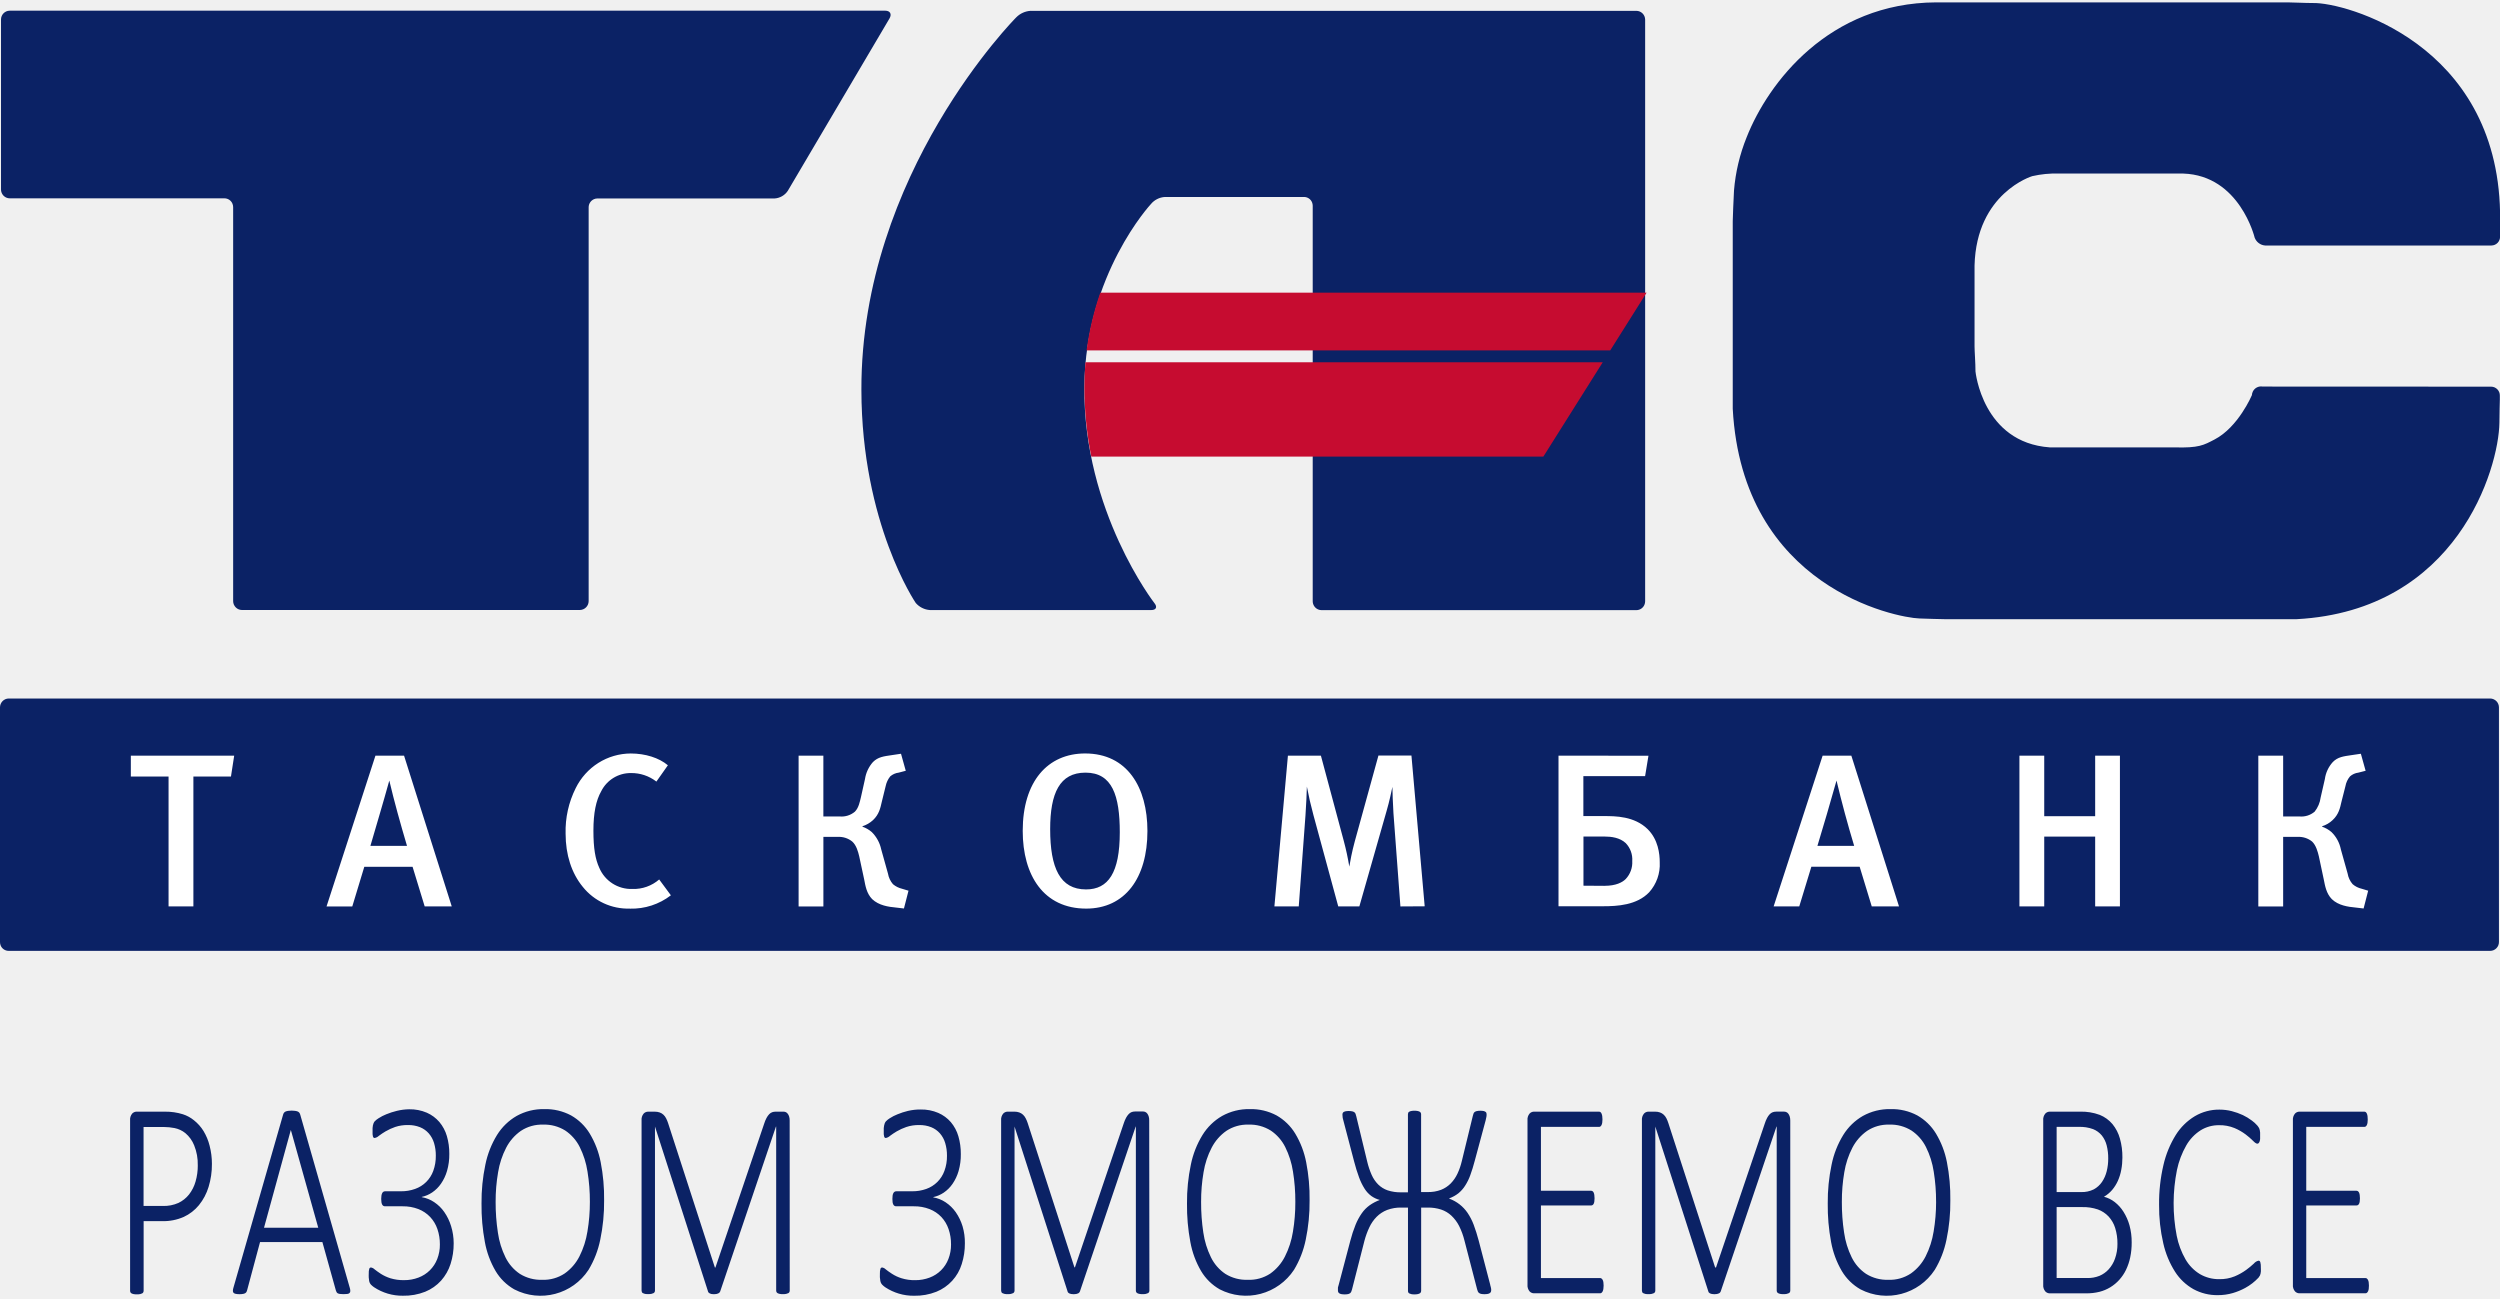
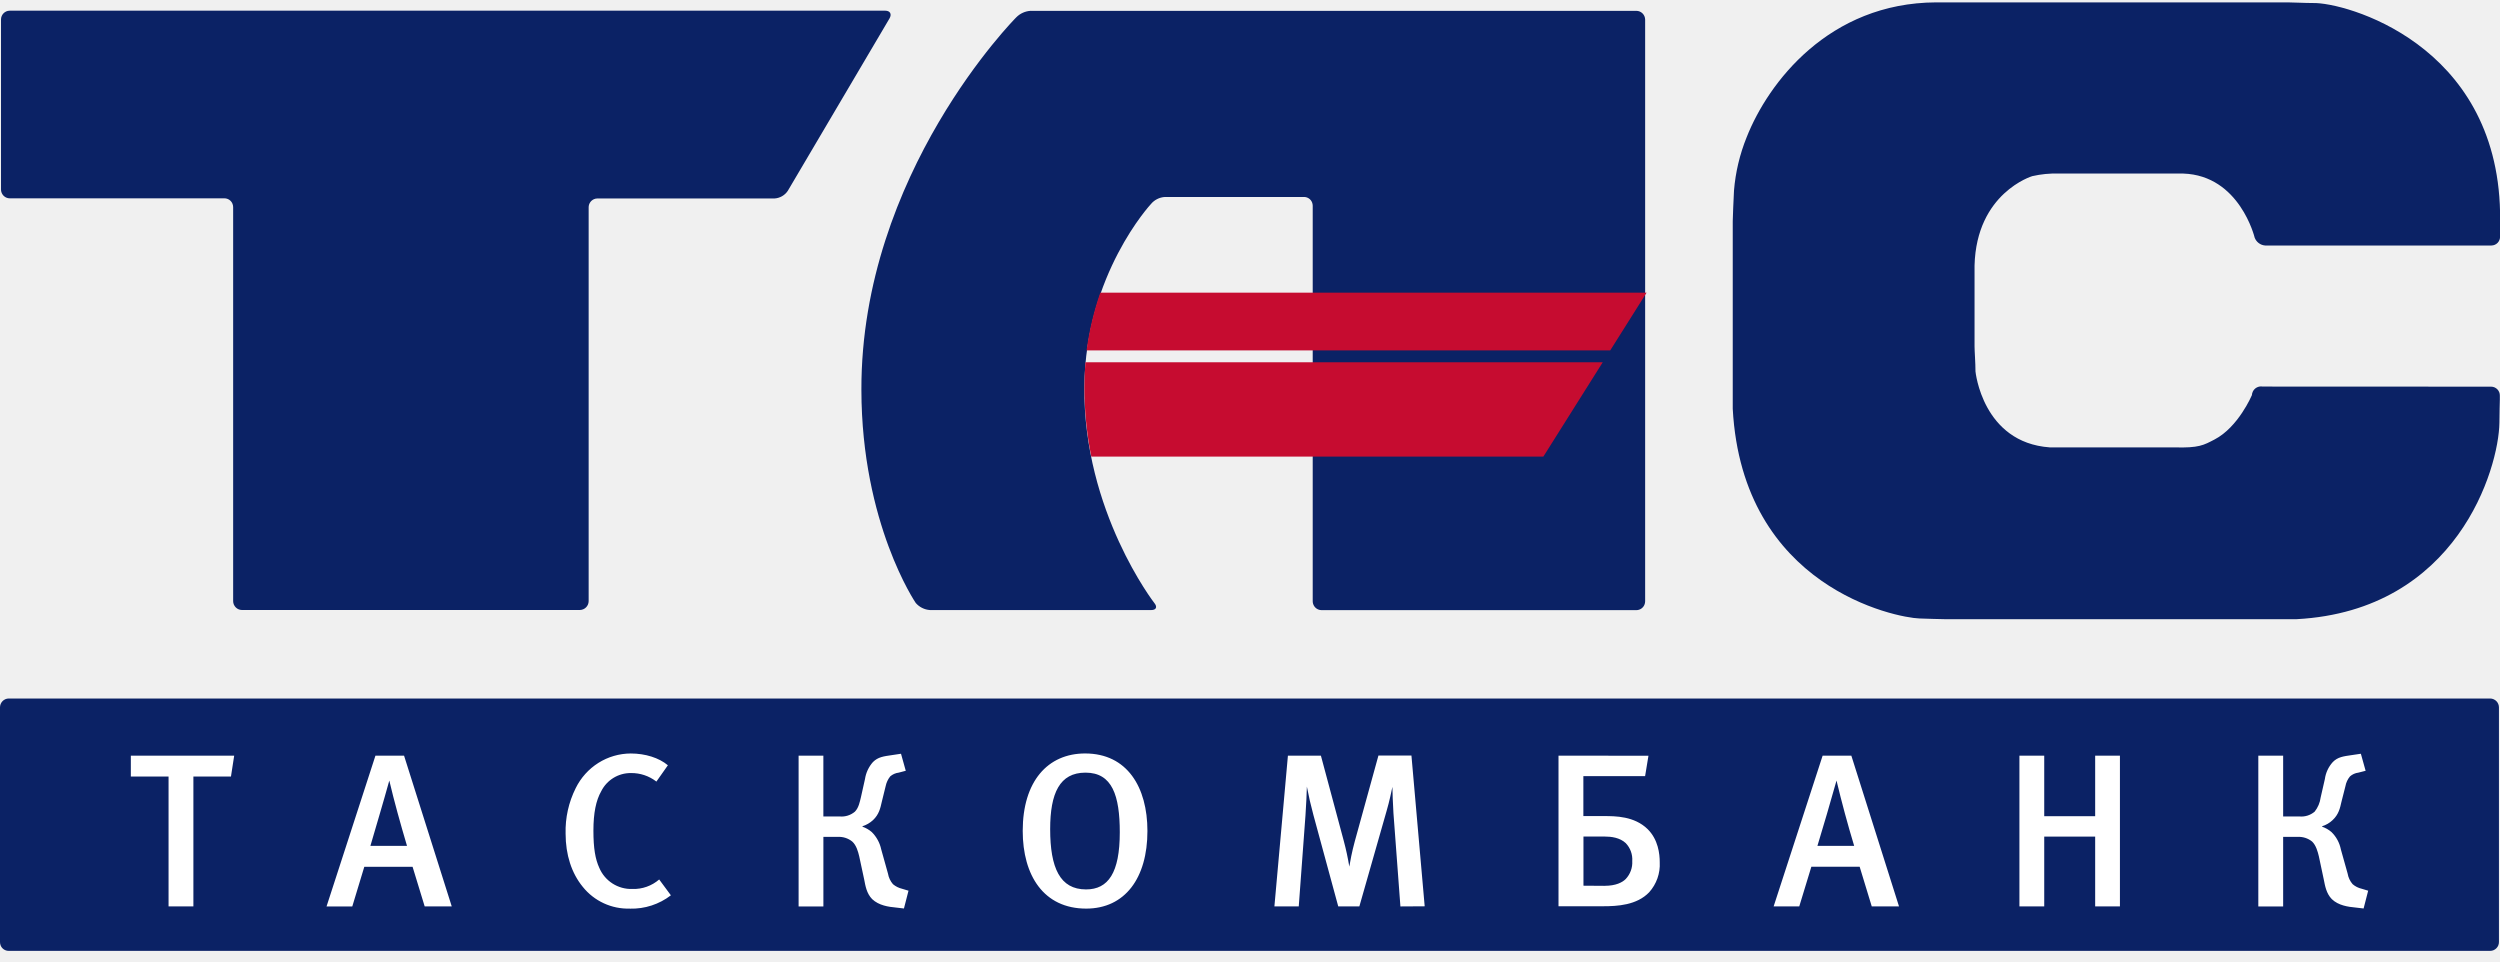
- <svg xmlns="http://www.w3.org/2000/svg" width="104" height="54" fill="none">
-   <g clip-path="url(#clip0_20711_1427)">
+ <svg xmlns="http://www.w3.org/2000/svg" width="104" height="40" fill="none">
+   <g clip-path="url(#clip0_611_942)">
    <path d="M94.12 16.08a.38.38 0 00-.4.205.39.39 0 00-.042.155s-.562 1.33-1.555 1.844c-.452.234-.643.357-1.673.327h-5.18c-2.801-.201-3.09-3.16-3.09-3.16 0-.36-.039-.84-.039-1.045v-3.358c.076-3.025 2.4-3.72 2.4-3.72.362-.083.731-.12 1.1-.108h5.183c2.35.078 2.97 2.666 2.97 2.666a.506.506 0 00.436.327h9.412a.364.364 0 00.361-.37V8.828c-.141-7.032-6.469-8.735-7.782-8.702-.354 0-.843-.027-1.047-.027H80.54c-4.456.02-6.983 3.337-7.88 5.612a7.566 7.566 0 00-.526 2.218c-.018.411-.052 1.07-.052 1.276v7.8c.405 7.442 6.799 8.69 7.76 8.723.323.01.864.03 1.064.03h14.632c6.684-.36 8.409-6.274 8.437-8.166 0-.548.018-.761.018-.964v-.167a.365.365 0 00-.361-.376l-9.511-.004zM37.006.763c.102-.18.02-.318-.178-.318H.406A.36.36 0 00.15.55a.368.368 0 00-.108.258v7.074a.37.37 0 00.224.34.36.36 0 00.14.029h8.931a.36.36 0 01.335.228.37.37 0 01.027.14v16.388c0 .098.04.191.108.26a.365.365 0 00.258.109h14.058a.372.372 0 00.365-.369V8.625a.37.37 0 01.223-.34.36.36 0 01.138-.029h7.374a.714.714 0 00.549-.317L37.006.763zM42.883.45a.916.916 0 00-.608.273s-6.462 6.483-6.441 15.494c.007 5.567 2.262 8.868 2.262 8.868.15.172.362.277.588.293h9.211c.2 0 .258-.128.132-.284 0 0-2.971-3.822-2.918-9.019.044-4.66 2.77-7.587 2.77-7.587a.818.818 0 01.58-.294h5.788a.36.36 0 01.335.227.37.37 0 01.027.14v16.452a.373.373 0 00.226.34.363.363 0 00.14.029H68.07a.364.364 0 00.34-.228.373.373 0 00.028-.141V.813a.37.37 0 00-.11-.257.363.363 0 00-.258-.105H42.883z" fill="#0B2265" />
    <path d="M45.11 16.08c0 .979.096 1.956.288 2.916h18.805l2.471-3.926h-21.52c-.027.326-.044.664-.044 1.008m.662-3.904a12.083 12.083 0 00-.57 2.402h21.784l1.513-2.402H45.772z" fill="#C60C30" />
    <path d="M0 29.425a.37.37 0 01.106-.258.362.362 0 01.255-.109h103.232a.369.369 0 01.363.367v9.762a.359.359 0 01-.106.26.357.357 0 01-.257.109H.361a.358.358 0 01-.335-.228.368.368 0 01-.026-.14v-9.763z" fill="#0B2265" />
    <path d="M9.608 32.304H8.045v5.403H7.012v-5.403H5.443v-.868h4.299l-.134.868zm7.323 2.883c-.28-.946-.53-1.843-.736-2.716-.26.94-.532 1.844-.786 2.716h1.522zm.736 2.52l-.504-1.649h-2.008l-.5 1.65h-1.071l2.034-6.272h1.191l1.984 6.271h-1.125zm8.542.091a2.419 2.419 0 01-1.967-.907c-.466-.568-.713-1.335-.713-2.21a3.991 3.991 0 01.421-1.896c.212-.43.538-.793.942-1.048a2.55 2.55 0 011.346-.392c.606 0 1.178.18 1.546.49l-.478.679a1.69 1.69 0 00-1.06-.355 1.368 1.368 0 00-1.235.756c-.217.379-.325.905-.325 1.641s.08 1.186.242 1.54a1.442 1.442 0 001.384.885c.406.013.802-.128 1.11-.395l.487.659a2.676 2.676 0 01-1.7.555m11.456-5.732l-.281.074a.652.652 0 00-.351.156.96.96 0 00-.19.406l-.16.65c-.06.266-.115.527-.367.764a1.178 1.178 0 01-.438.254v.018c.142.05.274.126.388.224.198.197.335.448.393.722l.281 1.006c.028.163.1.315.207.44.11.092.239.157.377.19l.27.081-.19.74-.34-.04c-.296-.027-.702-.083-.983-.35-.233-.24-.28-.554-.331-.817l-.207-.965c-.045-.186-.115-.457-.29-.613a.877.877 0 00-.609-.193h-.591v2.894h-1.031v-6.273h1.03v2.529h.682a.858.858 0 00.63-.2c.16-.163.203-.412.248-.589l.171-.766c.04-.264.155-.51.332-.709.212-.211.441-.238.8-.29l.367-.055.198.71-.015.002zm7.489.074c-1.07 0-1.467.851-1.467 2.349 0 1.612.407 2.509 1.492 2.509.924 0 1.404-.69 1.404-2.376 0-1.525-.313-2.482-1.422-2.482h-.008zm.032 5.656c-1.769 0-2.641-1.38-2.641-3.233 0-2.06 1.04-3.221 2.596-3.221 1.75 0 2.592 1.402 2.592 3.226 0 1.959-.936 3.228-2.549 3.228m13.073-.09l-.29-3.888c-.023-.4-.043-.899-.043-1.086-.043.206-.125.603-.242 1.003l-1.133 3.97h-.878l-1.032-3.799a15.444 15.444 0 01-.273-1.185c0 .208-.034.81-.058 1.194l-.28 3.79h-1.013l.562-6.27h1.373l.951 3.545c.095.352.171.709.23 1.07.03-.19.11-.62.228-1.052l.984-3.57h1.373l.551 6.272-1.01.006zm8.493-.858c.468 0 .739-.141.88-.283a1.005 1.005 0 00.272-.747.984.984 0 00-.271-.746c-.246-.23-.6-.274-.881-.274h-.878v2.045l.878.006zm1.826-5.413l-.14.851h-2.568v1.661h.858c.47 0 1.264 0 1.818.545.437.435.501 1.022.501 1.378a1.727 1.727 0 01-.438 1.245c-.516.54-1.323.583-1.923.583h-1.85v-6.264l3.742.002zm8.557 3.75a47.637 47.637 0 01-.734-2.716c-.263.94-.53 1.844-.794 2.716h1.528zm.732 2.52l-.503-1.65h-2.01l-.503 1.65h-1.066l2.038-6.271h1.195l1.983 6.271h-1.134zm9.294 0v-2.903H85.04v2.903h-1.032v-6.271h1.032v2.519h2.119v-2.519h1.03v6.271h-1.03zm11.237-5.639l-.289.074a.64.64 0 00-.347.156.877.877 0 00-.19.406l-.165.65c-.06.266-.115.527-.37.764a1.11 1.11 0 01-.435.254v.018c.143.05.275.125.39.224.2.195.336.447.39.722l.282 1.006c.027.163.1.316.208.44a.876.876 0 00.377.19l.269.081-.19.74-.34-.04c-.296-.027-.71-.083-.983-.35-.233-.24-.281-.554-.334-.817l-.205-.965c-.045-.186-.116-.457-.281-.613a.88.88 0 00-.611-.193h-.593v2.894h-1.033v-6.273h1.033v2.529h.68a.855.855 0 00.63-.2c.135-.17.222-.373.25-.589l.175-.766c.036-.265.152-.512.331-.709.207-.211.438-.238.795-.29l.372-.055.198.71-.014.002z" fill="#fff" />
-     <path d="M8.816 48.415a3.18 3.18 0 01-.14.964 2.234 2.234 0 01-.4.755c-.172.21-.388.377-.633.49a2.114 2.114 0 01-.902.176h-.766v2.894a.143.143 0 01-.014.063.103.103 0 01-.045.047.332.332 0 01-.084.03.643.643 0 01-.14.011.643.643 0 01-.132-.01.328.328 0 01-.088-.03.105.105 0 01-.046-.047.143.143 0 01-.014-.064v-7.086a.385.385 0 01.087-.283.256.256 0 01.169-.08h1.198a2.424 2.424 0 01.742.108c.167.054.324.139.46.25.159.126.294.278.4.45.113.19.199.394.252.609.064.246.096.499.096.753zm-.589.064a2.064 2.064 0 00-.15-.833 1.276 1.276 0 00-.367-.509 1.054 1.054 0 00-.45-.21 2.423 2.423 0 00-.445-.044h-.843v3.285h.803a1.48 1.48 0 00.647-.126 1.25 1.25 0 00.441-.35c.124-.16.216-.341.271-.535a2.37 2.37 0 00.094-.685v.007zm6.321 5.084a.442.442 0 01.025.142.122.122 0 01-.032.085.159.159 0 01-.091.038c-.053.007-.105.01-.158.009-.051 0-.102-.002-.153-.009a.28.28 0 01-.088-.026.116.116 0 01-.048-.047.438.438 0 01-.03-.07l-.562-2.016h-2.593l-.538 2.005a.225.225 0 01-.026.07.16.16 0 01-.05.05.27.27 0 01-.09.032.904.904 0 01-.3 0 .176.176 0 01-.094-.041.114.114 0 01-.032-.083.43.43 0 01.025-.142l2.065-7.194a.21.21 0 01.04-.08.18.18 0 01.07-.05.456.456 0 01.106-.025 1.015 1.015 0 01.28 0 .46.46 0 01.106.026c.027.01.051.027.07.05.017.023.03.05.039.079l2.059 7.197zm-2.449-6.558l-1.116 4.068h2.256l-1.14-4.068zm6.774 4.717a2.75 2.75 0 01-.13.86 1.917 1.917 0 01-.394.692c-.183.202-.409.36-.66.462a2.39 2.39 0 01-.93.166 2.129 2.129 0 01-1.2-.354.901.901 0 01-.125-.105.325.325 0 01-.052-.077.35.35 0 01-.027-.09c0-.036-.011-.077-.015-.127-.005-.05 0-.105 0-.166a.6.6 0 01.022-.201.075.075 0 01.07-.055c.057.01.11.037.152.079.066.053.151.114.257.184.124.079.257.14.396.185.185.056.378.083.57.079.207.003.412-.034.605-.108a1.337 1.337 0 00.777-.771c.075-.193.112-.398.11-.604a1.932 1.932 0 00-.103-.643 1.397 1.397 0 00-.301-.502 1.358 1.358 0 00-.488-.328 1.76 1.76 0 00-.658-.116h-.725a.146.146 0 01-.076-.017.142.142 0 01-.05-.055.301.301 0 01-.03-.097.976.976 0 010-.276.337.337 0 01.03-.1.131.131 0 01.125-.08h.661c.198.002.395-.03.582-.097a1.24 1.24 0 00.757-.748c.075-.204.11-.42.107-.637a1.769 1.769 0 00-.073-.524 1.09 1.09 0 00-.22-.402.974.974 0 00-.362-.257 1.295 1.295 0 00-.504-.09 1.594 1.594 0 00-.536.081c-.137.048-.27.109-.396.182-.097.057-.19.12-.28.187a.341.341 0 01-.173.088.061.061 0 01-.044-.014.113.113 0 01-.028-.05.418.418 0 01-.015-.093v-.256a.94.94 0 01.013-.105.493.493 0 01.026-.09.332.332 0 01.048-.083.826.826 0 01.161-.129c.102-.066.21-.121.322-.166.142-.058.289-.106.438-.142.169-.041.342-.064.516-.066.25-.005.5.043.732.142.2.087.379.22.522.386.143.17.25.37.312.584.07.24.105.49.102.741.004.24-.028.48-.094.71-.055.19-.14.371-.253.534a1.395 1.395 0 01-.366.363 1.241 1.241 0 01-.431.185v.011c.184.032.36.102.515.207.165.11.308.25.421.413.124.179.219.376.282.584.072.232.108.473.108.716zm6.258-1.788a7.63 7.63 0 01-.161 1.64c-.09.442-.254.865-.486 1.25a2.385 2.385 0 01-3.091.813 2.13 2.13 0 01-.775-.76 3.682 3.682 0 01-.447-1.207 8.178 8.178 0 01-.14-1.607 7.51 7.51 0 01.16-1.612 3.8 3.8 0 01.486-1.237c.204-.328.484-.6.816-.791a2.276 2.276 0 011.15-.284c.388-.01.77.08 1.113.262.318.181.586.44.777.755.22.367.375.77.456 1.193a7.71 7.71 0 01.142 1.585zm-.592.064a7.664 7.664 0 00-.099-1.26 3.451 3.451 0 00-.323-1.022 1.79 1.79 0 00-.6-.684c-.277-.173-.6-.26-.925-.248a1.583 1.583 0 00-.923.26c-.257.18-.466.419-.611.698a3.4 3.4 0 00-.337 1.022c-.07.408-.105.82-.103 1.234-.002.427.03.854.094 1.276.05.359.157.707.316 1.031.136.278.342.515.597.687.28.174.605.26.934.248.331.012.658-.081.934-.265.258-.183.468-.426.612-.71.163-.324.276-.673.332-1.033.069-.408.103-.82.102-1.234zm8.314 3.688a.151.151 0 01-.014.063.101.101 0 01-.047.047.374.374 0 01-.088.03.643.643 0 01-.14.011.616.616 0 01-.128-.011.328.328 0 01-.087-.03.103.103 0 01-.046-.047.15.15 0 01-.014-.063v-6.82h-.01l-2.32 6.86a.142.142 0 01-.08.08.344.344 0 01-.075.024.592.592 0 01-.212 0 .297.297 0 01-.068-.025.153.153 0 01-.048-.036.092.092 0 01-.022-.044l-2.207-6.861v6.82a.15.15 0 01-.014.064.102.102 0 01-.048.047.372.372 0 01-.087.03.668.668 0 01-.14.01.616.616 0 01-.13-.01.333.333 0 01-.084-.03.092.092 0 01-.043-.047.174.174 0 01-.012-.064V46.61a.386.386 0 01.087-.284.255.255 0 01.169-.08h.3a.572.572 0 01.201.033c.057.02.11.053.154.094a.545.545 0 01.11.149c.033.064.06.13.082.198l1.947 6.008h.023l2.028-5.985a1.36 1.36 0 01.098-.237.709.709 0 01.11-.155.325.325 0 01.123-.082.431.431 0 01.14-.024h.334c.03 0 .06.006.087.017a.2.2 0 01.081.061.374.374 0 01.062.114.53.53 0 01.025.175l.003 7.075zm7.286-1.963c.002.291-.041.581-.13.86a1.815 1.815 0 01-1.056 1.154 2.39 2.39 0 01-.93.166 2.129 2.129 0 01-1.2-.355.901.901 0 01-.124-.105.325.325 0 01-.052-.077.346.346 0 01-.027-.09 1.194 1.194 0 01-.016-.293.6.6 0 01.023-.2.075.075 0 01.069-.056.28.28 0 01.153.08c.065.052.151.114.257.183.123.08.257.141.396.185.185.057.377.084.57.08.206.002.411-.035.604-.108a1.334 1.334 0 00.777-.772 1.62 1.62 0 00.11-.604 1.927 1.927 0 00-.103-.643 1.393 1.393 0 00-.3-.502 1.36 1.36 0 00-.488-.327 1.75 1.75 0 00-.659-.117h-.724a.139.139 0 01-.076-.017.142.142 0 01-.051-.055.304.304 0 01-.03-.096.96.96 0 01-.008-.142.88.88 0 01.008-.135.338.338 0 01.03-.1.152.152 0 01.052-.06.14.14 0 01.073-.02h.662c.198.002.394-.03.581-.096a1.243 1.243 0 00.757-.75c.075-.203.111-.419.107-.636a1.772 1.772 0 00-.073-.523 1.092 1.092 0 00-.219-.403.974.974 0 00-.362-.257 1.298 1.298 0 00-.505-.09 1.595 1.595 0 00-.535.082 2.24 2.24 0 00-.396.181c-.097.057-.191.12-.281.187a.342.342 0 01-.173.088.06.06 0 01-.043-.014.114.114 0 01-.027-.05.407.407 0 01-.016-.093v-.255a.915.915 0 01.015-.105.481.481 0 01.025-.091.33.33 0 01.048-.082.823.823 0 01.161-.13 1.81 1.81 0 01.322-.165c.142-.059.289-.106.438-.142.173-.04.35-.06.528-.058.251-.005.5.043.732.142.2.087.38.219.523.385.143.17.25.37.312.585.07.24.104.49.102.741.004.24-.028.479-.094.71-.055.19-.14.371-.253.534a1.396 1.396 0 01-.366.363 1.225 1.225 0 01-.432.184v.012c.185.032.36.102.516.207.164.11.307.25.421.413a2.1 2.1 0 01.281.584c.067.23.1.468.096.708zm7.677 1.962a.142.142 0 01-.015.064.101.101 0 01-.047.047.374.374 0 01-.087.03.637.637 0 01-.14.011.623.623 0 01-.129-.011.328.328 0 01-.087-.03.103.103 0 01-.045-.047.143.143 0 01-.014-.064v-6.82h-.008l-2.32 6.861a.143.143 0 01-.027.044.15.15 0 01-.051.036.348.348 0 01-.076.024.59.59 0 01-.212 0 .297.297 0 01-.076-.024.151.151 0 01-.048-.035.09.09 0 01-.022-.044l-2.207-6.862v6.82a.143.143 0 01-.014.064.101.101 0 01-.048.047.372.372 0 01-.087.03.668.668 0 01-.14.011.61.61 0 01-.13-.011.326.326 0 01-.084-.03.09.09 0 01-.043-.047.173.173 0 01-.012-.064v-7.077a.384.384 0 01.087-.283.256.256 0 01.169-.08h.3a.572.572 0 01.201.033.45.45 0 01.154.094.54.54 0 01.11.148c.034.064.061.13.084.2l1.944 6.001h.022l2.028-5.985c.026-.082.059-.161.099-.237a.702.702 0 01.11-.154.325.325 0 01.123-.083.429.429 0 01.14-.024h.333c.03 0 .06.006.087.017.032.013.06.034.082.061a.375.375 0 01.062.114.528.528 0 01.025.176l.008 7.08zm6.663-3.751a7.63 7.63 0 01-.161 1.64 3.95 3.95 0 01-.487 1.25 2.4 2.4 0 01-1.392 1c-.57.15-1.174.083-1.698-.187a2.129 2.129 0 01-.775-.76 3.684 3.684 0 01-.447-1.207 8.17 8.17 0 01-.14-1.607 7.516 7.516 0 01.16-1.612 3.8 3.8 0 01.486-1.237c.203-.327.483-.6.816-.791a2.276 2.276 0 011.15-.284c.387-.01.77.08 1.113.262.318.181.586.44.777.755.22.367.375.77.456 1.193.102.522.15 1.053.142 1.585zm-.593.064a7.653 7.653 0 00-.098-1.26 3.447 3.447 0 00-.323-1.022 1.79 1.79 0 00-.6-.684c-.277-.173-.6-.26-.926-.248a1.583 1.583 0 00-.923.26 1.95 1.95 0 00-.61.698c-.167.32-.28.665-.338 1.022-.07.408-.104.82-.102 1.234a8.25 8.25 0 00.092 1.276c.051.359.159.707.318 1.031.136.278.342.515.597.687.28.174.605.26.934.248.33.014.658-.076.936-.258.257-.183.467-.426.61-.71a3.47 3.47 0 00.333-1.033c.069-.41.102-.825.1-1.241zm8.147 3.676a.163.163 0 01-.014.07.123.123 0 01-.044.05.24.24 0 01-.081.032.794.794 0 01-.281 0 .23.23 0 01-.089-.041.165.165 0 01-.047-.064.673.673 0 01-.03-.09l-.524-2.018a2.937 2.937 0 00-.226-.617 1.577 1.577 0 00-.319-.425 1.162 1.162 0 00-.428-.254 1.721 1.721 0 00-.55-.082h-.28v3.46a.143.143 0 01-.015.064.105.105 0 01-.046.047.33.33 0 01-.087.03.65.65 0 01-.132.011.61.61 0 01-.13-.011.328.328 0 01-.084-.03.09.09 0 01-.043-.047.172.172 0 01-.011-.064v-3.46h-.281c-.2-.005-.4.03-.589.1a1.26 1.26 0 00-.433.283 1.562 1.562 0 00-.304.438 3.24 3.24 0 00-.206.567l-.515 2.017a.702.702 0 01-.03.09.165.165 0 01-.047.065.226.226 0 01-.089.04.794.794 0 01-.28 0 .237.237 0 01-.082-.032.124.124 0 01-.044-.05.165.165 0 01-.014-.069v-.096c0-.022 0-.044.011-.067a.633.633 0 01.022-.077l.483-1.83a5.3 5.3 0 01.216-.66c.068-.17.156-.332.26-.482.09-.13.202-.242.329-.334.13-.091.272-.165.421-.22a1.077 1.077 0 01-.351-.163 1.109 1.109 0 01-.281-.303 2.44 2.44 0 01-.23-.47 6.734 6.734 0 01-.205-.659l-.447-1.702a1.015 1.015 0 01-.03-.119.644.644 0 01-.01-.119.19.19 0 01.008-.071.095.095 0 01.039-.05.232.232 0 01.08-.032.61.61 0 01.132-.012.646.646 0 01.153.015.23.23 0 01.088.04.147.147 0 01.046.067c.01.027.018.059.028.094l.456 1.888c.044.189.106.374.184.551.066.15.157.285.271.4.112.111.248.195.396.246.182.059.372.086.562.082h.281v-3.244c0-.021.004-.043.011-.063a.09.09 0 01.044-.047.32.32 0 01.084-.03.615.615 0 01.13-.011.654.654 0 01.132.011c.03.006.06.016.087.03a.1.1 0 01.046.047c.01.02.014.041.014.063v3.233h.281c.187.003.374-.028.55-.094.15-.059.288-.15.402-.265a1.49 1.49 0 00.281-.409c.078-.167.138-.343.18-.523l.457-1.876c.01-.036.018-.067.028-.094a.142.142 0 01.045-.067.227.227 0 01.088-.04.635.635 0 01.153-.015.604.604 0 01.132.011.231.231 0 01.08.033.095.095 0 01.04.05.24.24 0 01.008.07c0 .04-.005.08-.015.12a1.18 1.18 0 00-.026.119l-.448 1.663c-.06.23-.123.432-.187.606a2.13 2.13 0 01-.219.447c-.076.12-.17.226-.28.316-.116.09-.244.16-.381.21v.011a1.574 1.574 0 01.764.593c.103.153.188.318.253.49.081.218.151.44.21.665l.478 1.83c0 .026.013.051.018.076.006.024.012.045.016.066a.516.516 0 01.008.056l-.001.035zm4.677-.187a.88.88 0 01-.01.134.338.338 0 01-.03.1.17.17 0 01-.047.06.096.096 0 01-.059.02H63.8a.256.256 0 01-.169-.079.38.38 0 01-.072-.133c-.015-.049-.02-.1-.015-.15v-6.83a.384.384 0 01.087-.285.256.256 0 01.169-.079h2.72c.022 0 .043.007.06.02.02.016.035.037.044.061a.393.393 0 01.029.102 1.003 1.003 0 010 .277.345.345 0 01-.029.096.15.15 0 01-.044.058.096.096 0 01-.06.02h-2.417v2.656h2.085c.023 0 .045.007.064.02.02.016.035.036.045.058a.353.353 0 01.027.1.99.99 0 010 .273.303.303 0 01-.027.091.141.141 0 01-.045.053.117.117 0 01-.064.017h-2.085v3.02h2.461c.021 0 .042.006.059.019a.18.18 0 01.048.058.307.307 0 01.03.1c.006.047.01.095.01.143zm7.766.199a.151.151 0 01-.014.063.101.101 0 01-.048.047.375.375 0 01-.087.03.637.637 0 01-.14.011.616.616 0 01-.128-.011.328.328 0 01-.087-.03.103.103 0 01-.047-.047.15.15 0 01-.014-.063v-6.82h-.01l-2.32 6.86a.14.14 0 01-.028.045.14.14 0 01-.05.035.344.344 0 01-.077.024.592.592 0 01-.212 0 .3.3 0 01-.076-.024.15.15 0 01-.047-.035.09.09 0 01-.023-.044l-2.207-6.862v6.82a.142.142 0 01-.014.064.101.101 0 01-.047.047.374.374 0 01-.088.03.669.669 0 01-.14.011.602.602 0 01-.13-.011.328.328 0 01-.084-.03.091.091 0 01-.043-.047.176.176 0 01-.011-.063v-7.077a.384.384 0 01.087-.284.254.254 0 01.168-.08h.298a.572.572 0 01.2.033c.058.02.11.053.154.094a.542.542 0 01.111.149c.032.064.06.13.081.198l1.947 6.008h.036l2.028-5.985a1.36 1.36 0 01.098-.237.709.709 0 01.11-.155.325.325 0 01.124-.082.431.431 0 01.14-.024h.333c.03 0 .06.006.087.017a.2.2 0 01.082.061.374.374 0 01.061.114.532.532 0 01.026.175l.001 7.075zm6.658-3.752c.006.551-.048 1.1-.161 1.64-.09.442-.254.865-.486 1.25a2.385 2.385 0 01-3.091.813 2.13 2.13 0 01-.775-.76 3.684 3.684 0 01-.447-1.207 8.177 8.177 0 01-.14-1.607 7.503 7.503 0 01.16-1.612 3.8 3.8 0 01.486-1.237c.203-.328.484-.6.816-.791a2.276 2.276 0 011.15-.284c.388-.01.77.08 1.113.262.318.181.586.44.777.755.22.367.375.77.456 1.193a7.71 7.71 0 01.142 1.585zm-.593.064a7.675 7.675 0 00-.098-1.26 3.454 3.454 0 00-.323-1.022 1.791 1.791 0 00-.6-.684c-.277-.173-.6-.26-.925-.248a1.582 1.582 0 00-.923.26 1.95 1.95 0 00-.611.698 3.4 3.4 0 00-.338 1.022c-.07.408-.104.82-.102 1.234a8.25 8.25 0 00.093 1.276c.05.359.157.707.316 1.031.136.278.342.515.597.687.28.174.605.26.934.248.33.012.657-.081.934-.265a1.95 1.95 0 00.611-.71 3.51 3.51 0 00.333-1.033c.069-.408.103-.82.103-1.234zm8.137 1.689a2.93 2.93 0 01-.061.62 2.31 2.31 0 01-.176.52 1.766 1.766 0 01-.281.416 1.655 1.655 0 01-.82.496 2.19 2.19 0 01-.562.064h-1.524a.254.254 0 01-.169-.08.38.38 0 01-.072-.132c-.015-.049-.02-.1-.015-.15v-6.832a.385.385 0 01.087-.284.255.255 0 01.169-.08h1.264c.284-.01.567.036.834.135.204.083.385.214.527.383.144.177.25.382.31.603.072.255.106.52.103.786 0 .172-.015.345-.048.514-.028.157-.076.31-.14.456a1.615 1.615 0 01-.239.38 1.336 1.336 0 01-.34.283c.162.042.315.117.447.22.145.113.269.25.366.406.11.175.195.367.25.567.062.231.093.47.09.71zm-.976-3.494a2.129 2.129 0 00-.063-.54 1.1 1.1 0 00-.202-.416.906.906 0 00-.363-.265 1.58 1.58 0 00-.597-.094h-.921v2.712h1.011c.186.008.37-.031.538-.114a.987.987 0 00.337-.306c.092-.136.158-.287.197-.447.043-.173.064-.352.063-.53zm.384 3.554a2.135 2.135 0 00-.094-.661 1.264 1.264 0 00-.275-.48 1.152 1.152 0 00-.443-.292 1.88 1.88 0 00-.656-.099h-1.062v2.951h1.28c.171.004.34-.027.5-.09.145-.061.276-.153.383-.27a1.3 1.3 0 00.264-.444 1.78 1.78 0 00.103-.617v.002zm5.967 1.026v.117a.707.707 0 01-.014.093.4.4 0 01-.025.077.5.5 0 01-.06.09 2.183 2.183 0 01-.556.43 2.628 2.628 0 01-.508.21c-.206.06-.42.09-.634.088a2.054 2.054 0 01-1.007-.248 2.181 2.181 0 01-.768-.727 3.728 3.728 0 01-.488-1.18 6.785 6.785 0 01-.175-1.606A6.886 6.886 0 0190 48.461a4.11 4.11 0 01.512-1.246c.2-.32.472-.588.794-.782.31-.182.665-.277 1.024-.273.173 0 .345.021.513.064.157.04.31.095.458.163.133.063.259.14.376.228.083.06.16.13.228.208a.71.71 0 01.077.113.37.37 0 01.025.08.828.828 0 01.014.099v.126a1.29 1.29 0 010 .142.464.464 0 01-.022.105.189.189 0 01-.04.066.074.074 0 01-.054.023c-.043 0-.103-.04-.18-.12a2.965 2.965 0 00-.305-.264 2.208 2.208 0 00-.462-.265 1.617 1.617 0 00-.652-.12 1.425 1.425 0 00-.761.213 1.82 1.82 0 00-.596.628 3.51 3.51 0 00-.388 1.023 7.086 7.086 0 00-.01 2.736c.068.346.193.679.368.984.146.251.351.461.598.611.245.142.523.215.806.21.22.005.44-.035.645-.119.166-.07.325-.159.472-.265.112-.082.22-.17.321-.265a.35.35 0 01.194-.12c.016 0 .032.005.045.015a.107.107 0 01.03.052.59.59 0 01.018.102c.004.053.005.107.004.16zm4.494.714a.88.88 0 01-.008.134.337.337 0 01-.03.1.17.17 0 01-.047.06.096.096 0 01-.06.02H95.64a.256.256 0 01-.168-.079.381.381 0 01-.087-.284v-6.83a.386.386 0 01.087-.283.256.256 0 01.168-.08h2.717c.021 0 .042.007.06.02a.16.16 0 01.044.061.405.405 0 01.028.102.989.989 0 01.009.142c0 .045-.003.09-.009.135a.353.353 0 01-.028.096.153.153 0 01-.045.058.096.096 0 01-.059.02H95.94v2.656h2.087c.023 0 .045.007.064.02.02.016.035.036.046.058a.36.36 0 01.027.1.989.989 0 010 .273.31.31 0 01-.027.091.14.14 0 01-.046.053.115.115 0 01-.064.017H95.94v3.02h2.461c.021 0 .042.006.06.019a.19.19 0 01.047.058.305.305 0 01.03.1c.006.047.01.095.01.143z" fill="#0B2265" />
  </g>
  <defs>
-     <clipPath id="clip0_20711_1427">
-       <path fill="#fff" d="M0 0h104v54H0z" />
+     <clipPath id="clip0_611_942">
+       <path fill="#fff" d="M0 0h104v40H0z" />
    </clipPath>
  </defs>
</svg>
